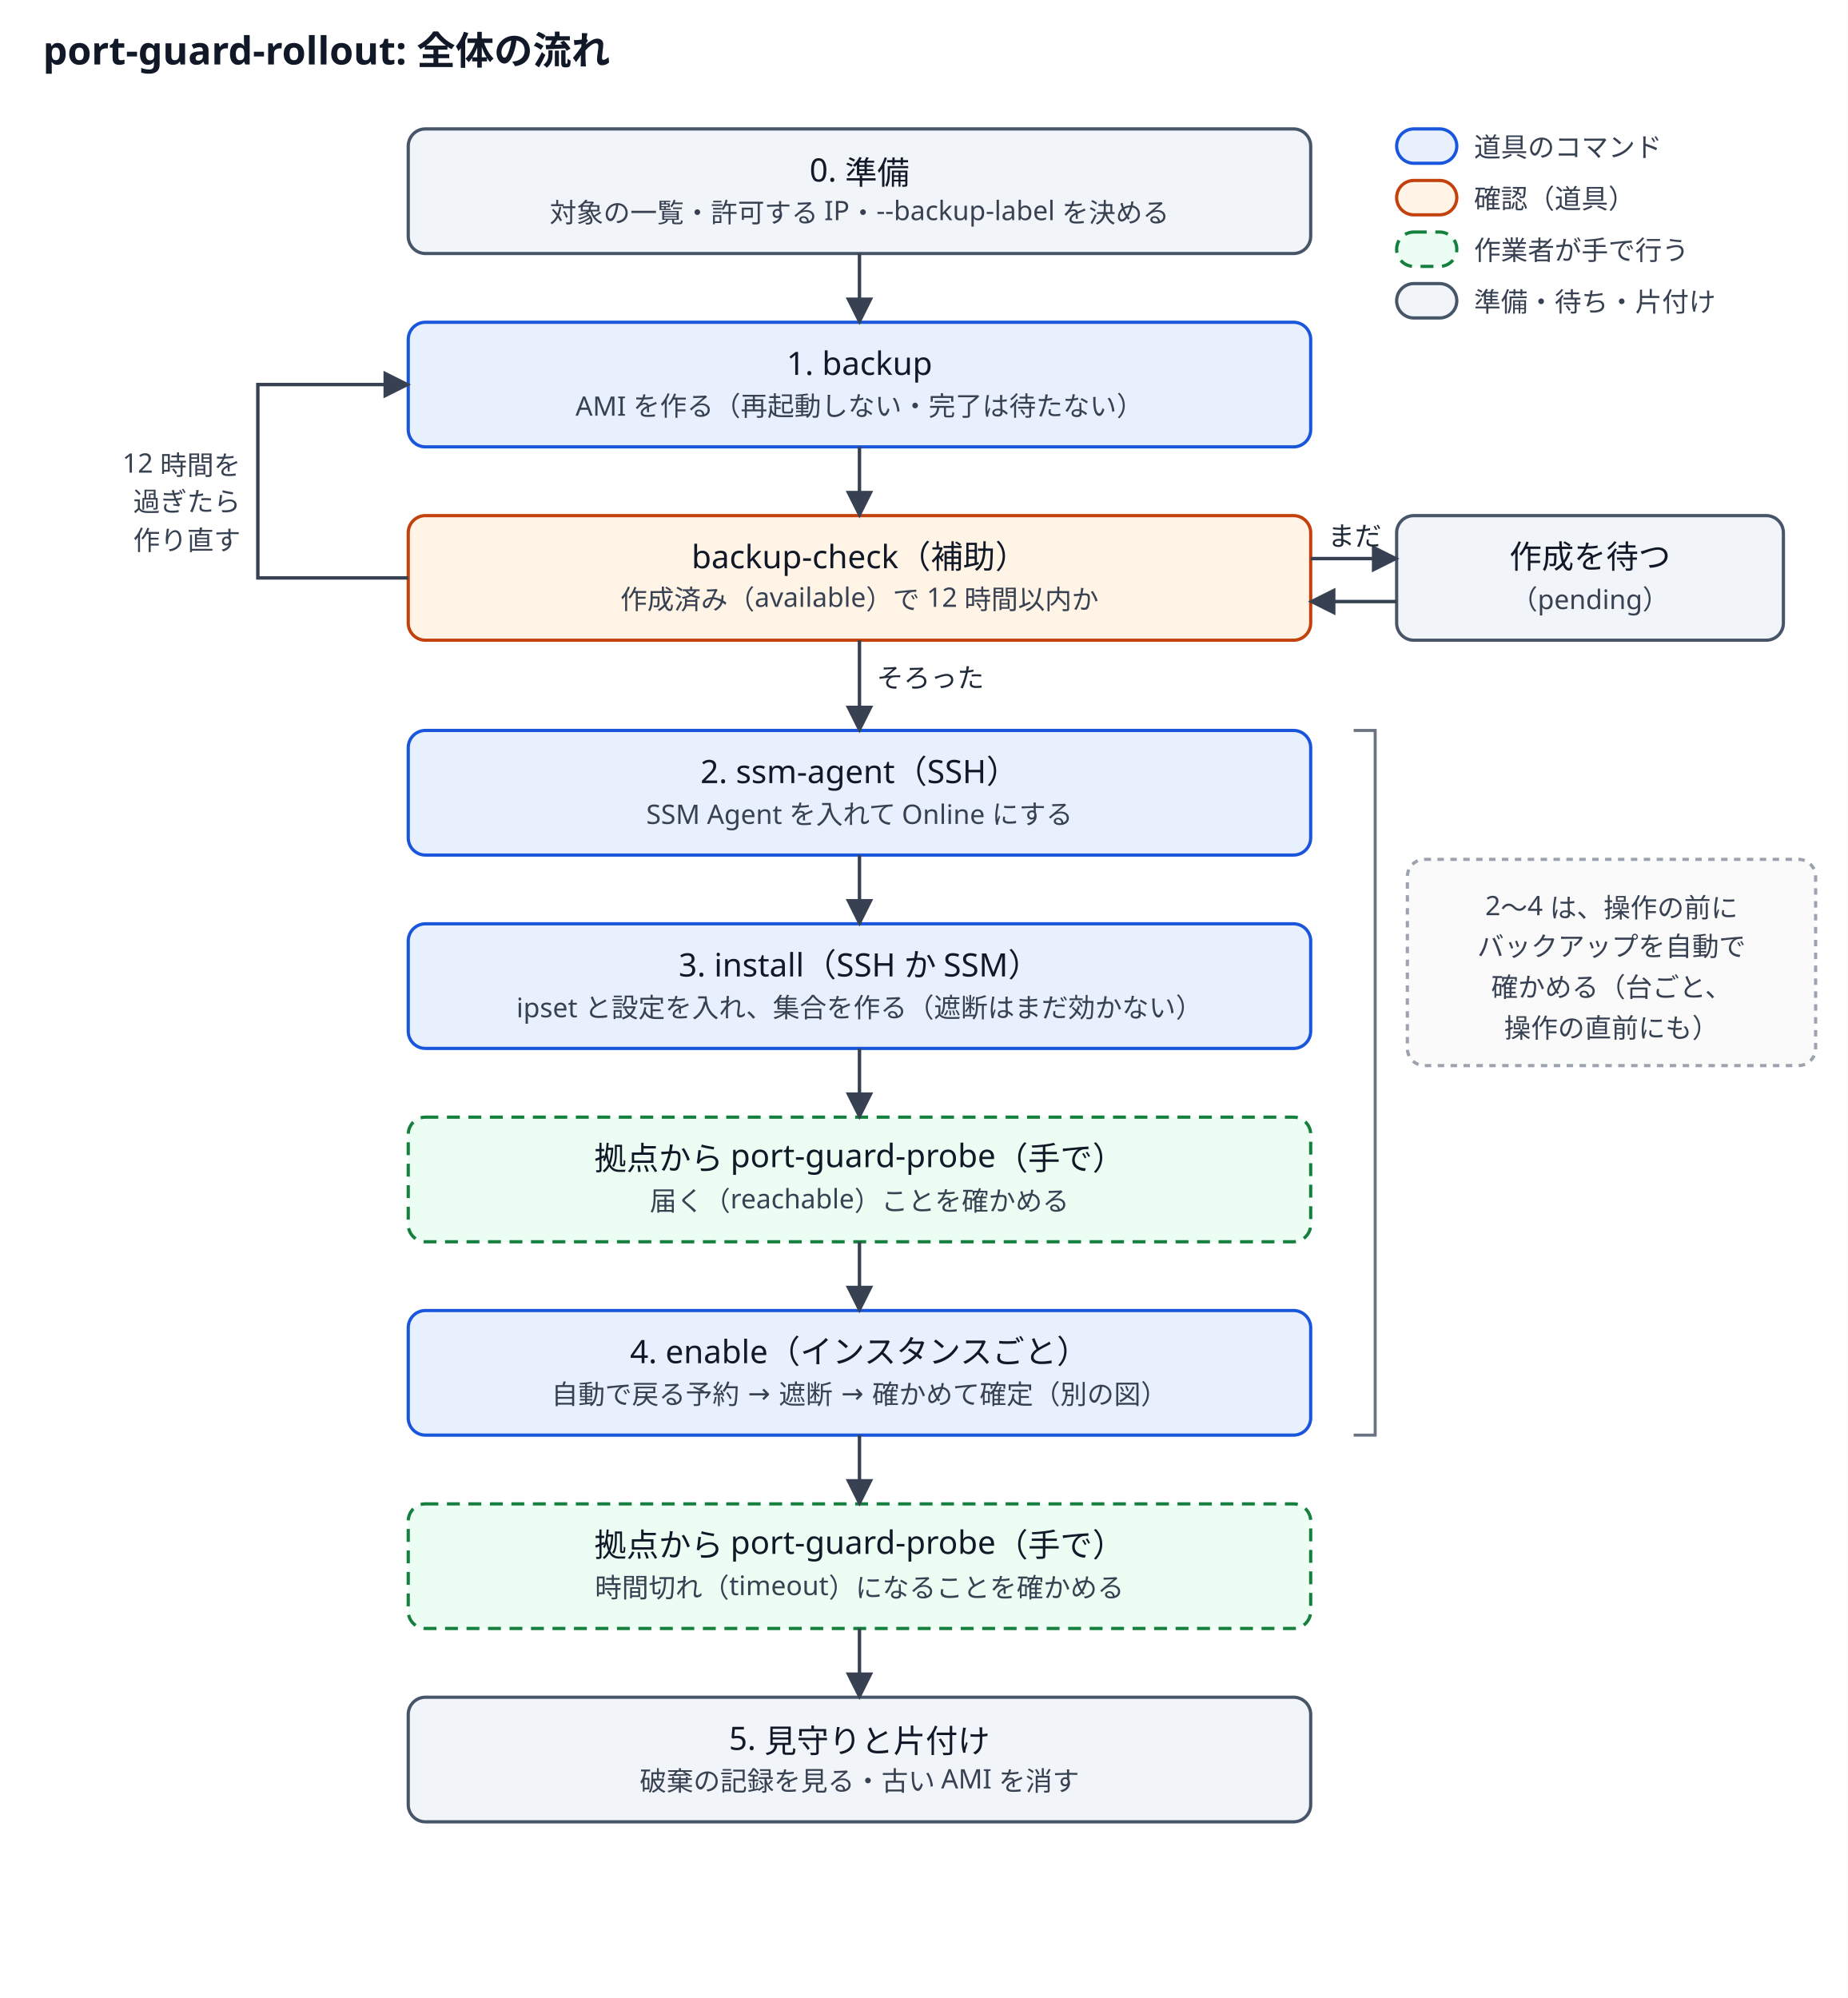
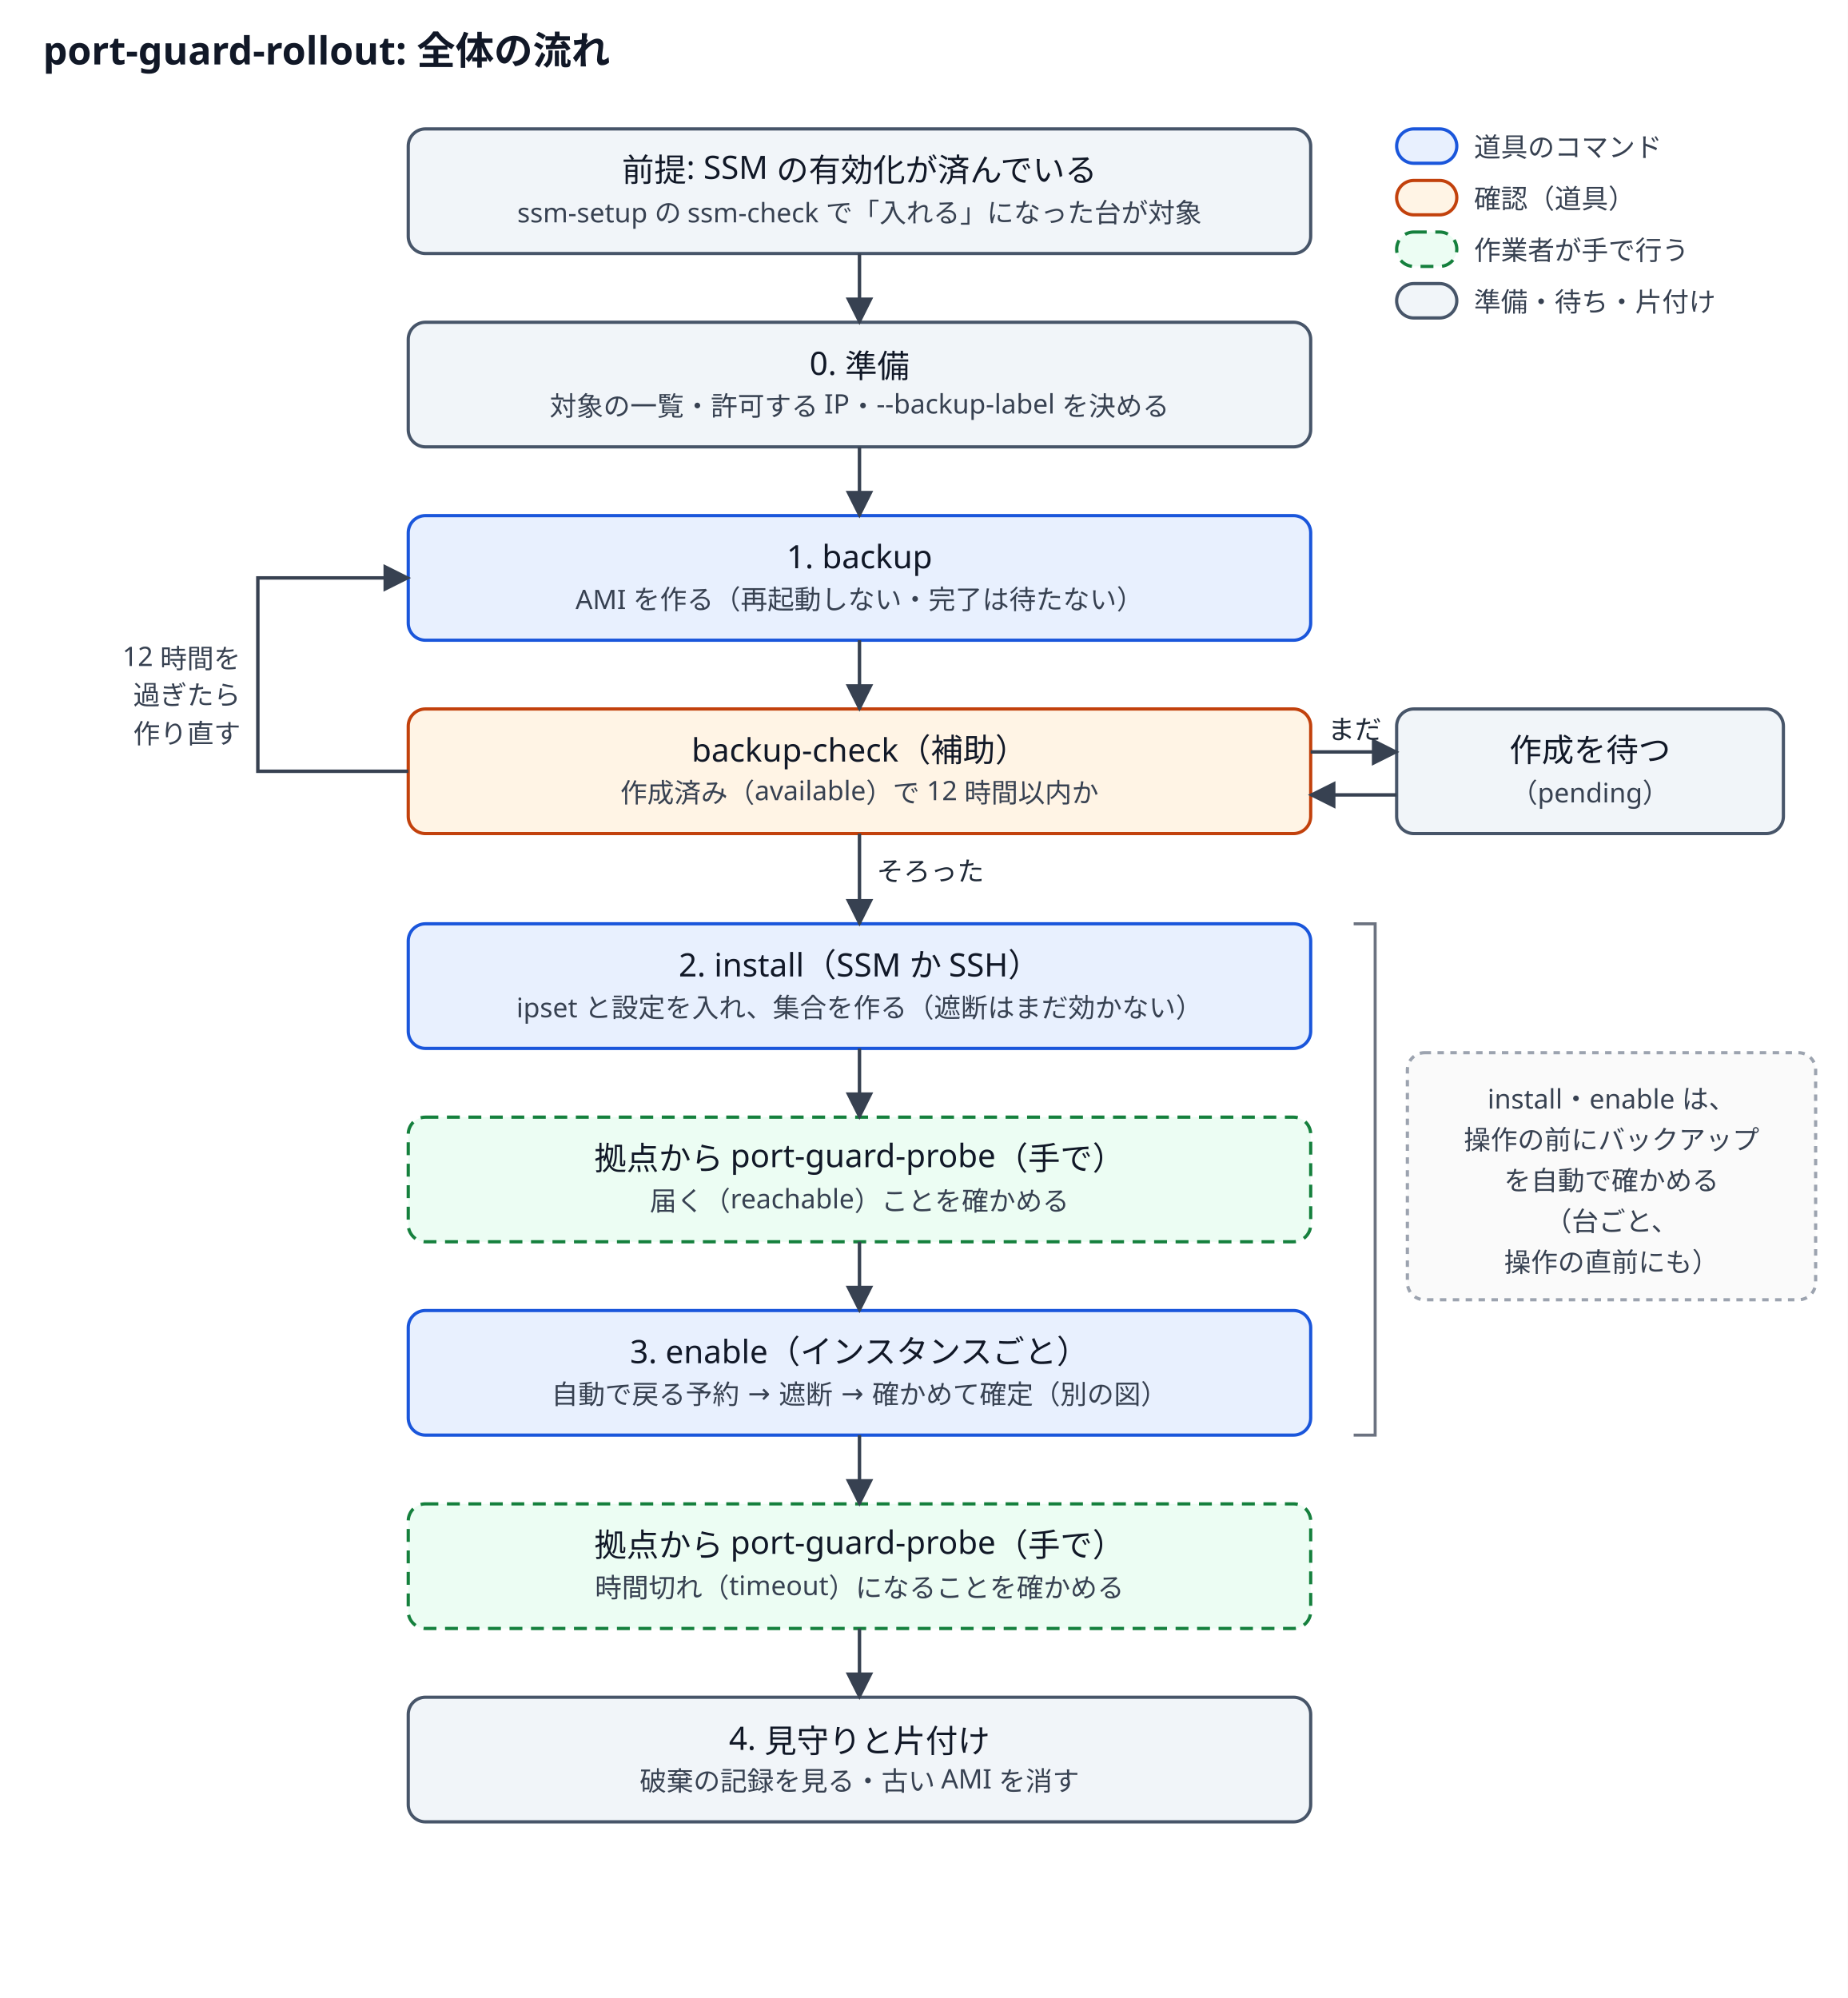
<svg xmlns="http://www.w3.org/2000/svg" width="860" height="930" viewBox="0 0 860 930" role="img">
  <style>
    .bg { fill: #ffffff; }
    .box { stroke-width: 1.5; rx: 8; }
    .command { fill: #e8f0fe; stroke: #1a56db; }
    .check { fill: #fff4e5; stroke: #c2410c; }
    .manual { fill: #ecfdf3; stroke: #15803d; stroke-dasharray: 6 4; }
    .done { fill: #f1f5f9; stroke: #475569; }
    .ok { fill: #dcfce7; stroke: #15803d; }
    .ng { fill: #fee2e2; stroke: #b91c1c; }
    .note { fill: #fafafa; stroke: #9ca3af; stroke-dasharray: 3 3; }
    text { font-family: "Hiragino Sans", "Noto Sans JP", "Yu Gothic", sans-serif; fill: #111827; }
    .t { font-size: 15px; }
    .s { font-size: 12.5px; fill: #374151; }
    .lbl { font-size: 12.5px; fill: #1f2937; }
    .title { font-size: 18px; font-weight: bold; }
    .edge { stroke: #374151; stroke-width: 1.6; fill: none; marker-end: url(#arrow); }
    .bracket { stroke: #6b7280; stroke-width: 1.4; fill: none; }
  </style>
  <defs>
    <marker id="arrow" viewBox="0 0 10 10" refX="9" refY="5" markerWidth="8" markerHeight="8" orient="auto-start-reverse">
      <path d="M 0 0 L 10 5 L 0 10 z" fill="#374151" />
    </marker>
  </defs>
  <rect class="bg" x="0" y="0" width="860" height="930" />
  <text class="title" x="20" y="30">port-guard-rollout: 全体の流れ</text>
  <rect class="box done" x="190" y="60" width="420" height="58" />
-   <text class="t" x="400.0" y="84.5" text-anchor="middle">0. 準備</text>
-   <text class="s" x="400.0" y="103.5" text-anchor="middle">対象の一覧・許可する IP・--backup-label を決める</text>
-   <rect class="box command" x="190" y="150" width="420" height="58" />
-   <text class="t" x="400.0" y="174.5" text-anchor="middle">1. backup</text>
-   <text class="s" x="400.0" y="193.5" text-anchor="middle">AMI を作る（再起動しない・完了は待たない）</text>
-   <rect class="box check" x="190" y="240" width="420" height="58" />
-   <text class="t" x="400.0" y="264.5" text-anchor="middle">backup-check（補助）</text>
-   <text class="s" x="400.0" y="283.5" text-anchor="middle">作成済み（available）で 12 時間以内か</text>
-   <rect class="box command" x="190" y="340" width="420" height="58" />
-   <text class="t" x="400.0" y="364.5" text-anchor="middle">2. ssm-agent（SSH）</text>
-   <text class="s" x="400.0" y="383.5" text-anchor="middle">SSM Agent を入れて Online にする</text>
+   <text class="t" x="400.0" y="84.5" text-anchor="middle">前提: SSM の有効化が済んでいる</text>
+   <text class="s" x="400.0" y="103.5" text-anchor="middle">ssm-setup の ssm-check で「入れる」になった台が対象</text>
+   <rect class="box done" x="190" y="150" width="420" height="58" />
+   <text class="t" x="400.0" y="174.5" text-anchor="middle">0. 準備</text>
+   <text class="s" x="400.0" y="193.5" text-anchor="middle">対象の一覧・許可する IP・--backup-label を決める</text>
+   <rect class="box command" x="190" y="240" width="420" height="58" />
+   <text class="t" x="400.0" y="264.5" text-anchor="middle">1. backup</text>
+   <text class="s" x="400.0" y="283.5" text-anchor="middle">AMI を作る（再起動しない・完了は待たない）</text>
+   <rect class="box check" x="190" y="330" width="420" height="58" />
+   <text class="t" x="400.0" y="354.5" text-anchor="middle">backup-check（補助）</text>
+   <text class="s" x="400.0" y="373.5" text-anchor="middle">作成済み（available）で 12 時間以内か</text>
  <rect class="box command" x="190" y="430" width="420" height="58" />
-   <text class="t" x="400.0" y="454.5" text-anchor="middle">3. install（SSH か SSM）</text>
+   <text class="t" x="400.0" y="454.5" text-anchor="middle">2. install（SSM か SSH）</text>
  <text class="s" x="400.0" y="473.5" text-anchor="middle">ipset と設定を入れ、集合を作る（遮断はまだ効かない）</text>
  <rect class="box manual" x="190" y="520" width="420" height="58" />
  <text class="t" x="400.0" y="544.5" text-anchor="middle">拠点から port-guard-probe（手で）</text>
  <text class="s" x="400.0" y="563.5" text-anchor="middle">届く（reachable）ことを確かめる</text>
  <rect class="box command" x="190" y="610" width="420" height="58" />
-   <text class="t" x="400.0" y="634.5" text-anchor="middle">4. enable（インスタンスごと）</text>
+   <text class="t" x="400.0" y="634.5" text-anchor="middle">3. enable（インスタンスごと）</text>
  <text class="s" x="400.0" y="653.5" text-anchor="middle">自動で戻る予約 → 遮断 → 確かめて確定（別の図）</text>
  <rect class="box manual" x="190" y="700" width="420" height="58" />
  <text class="t" x="400.0" y="724.5" text-anchor="middle">拠点から port-guard-probe（手で）</text>
  <text class="s" x="400.0" y="743.5" text-anchor="middle">時間切れ（timeout）になることを確かめる</text>
  <rect class="box done" x="190" y="790" width="420" height="58" />
-   <text class="t" x="400.0" y="814.5" text-anchor="middle">5. 見守りと片付け</text>
+   <text class="t" x="400.0" y="814.5" text-anchor="middle">4. 見守りと片付け</text>
  <text class="s" x="400.0" y="833.5" text-anchor="middle">破棄の記録を見る・古い AMI を消す</text>
  <path class="edge" d="M 400.0 118 L 400.0 150" />
  <path class="edge" d="M 400.0 208 L 400.0 240" />
-   <path class="edge" d="M 400.0 298 L 400.0 340" />
-   <text class="lbl" x="408.0" y="320" text-anchor="start">そろった</text>
-   <path class="edge" d="M 400.0 398 L 400.0 430" />
+   <path class="edge" d="M 400.0 298 L 400.0 330" />
+   <path class="edge" d="M 400.0 388 L 400.0 430" />
+   <text class="lbl" x="408.0" y="410" text-anchor="start">そろった</text>
  <path class="edge" d="M 400.0 488 L 400.0 520" />
  <path class="edge" d="M 400.0 578 L 400.0 610" />
  <path class="edge" d="M 400.0 668 L 400.0 700" />
  <path class="edge" d="M 400.0 758 L 400.0 790" />
-   <rect class="box done" x="650" y="240" width="180" height="58" />
-   <text class="t" x="740.0" y="264.5" text-anchor="middle">作成を待つ</text>
-   <text class="s" x="740.0" y="283.5" text-anchor="middle">（pending）</text>
-   <path class="edge" d="M 610 260 L 650 260" />
-   <text class="lbl" x="618" y="254" text-anchor="start">まだ</text>
-   <path class="edge" d="M 650 280 L 610 280" />
-   <path class="edge" d="M 190 269 L 120 269 L 120 179 L 190 179" />
-   <text class="s" x="112" y="220" text-anchor="end">12 時間を</text>
-   <text class="s" x="112" y="238" text-anchor="end">過ぎたら</text>
-   <text class="s" x="112" y="256" text-anchor="end">作り直す</text>
-   <path class="bracket" d="M 630 340 L 640 340 L 640 668 L 630 668" />
-   <rect class="box note" x="655" y="400" width="190" height="96" />
-   <text class="s" x="750" y="426" text-anchor="middle">2〜4 は、操作の前に</text>
-   <text class="s" x="750" y="445" text-anchor="middle">バックアップを自動で</text>
-   <text class="s" x="750" y="464" text-anchor="middle">確かめる（台ごと、</text>
-   <text class="s" x="750" y="483" text-anchor="middle">操作の直前にも）</text>
+   <rect class="box done" x="650" y="330" width="180" height="58" />
+   <text class="t" x="740.0" y="354.5" text-anchor="middle">作成を待つ</text>
+   <text class="s" x="740.0" y="373.5" text-anchor="middle">（pending）</text>
+   <path class="edge" d="M 610 350 L 650 350" />
+   <text class="lbl" x="618" y="344" text-anchor="start">まだ</text>
+   <path class="edge" d="M 650 370 L 610 370" />
+   <path class="edge" d="M 190 359 L 120 359 L 120 269 L 190 269" />
+   <text class="s" x="112" y="310" text-anchor="end">12 時間を</text>
+   <text class="s" x="112" y="328" text-anchor="end">過ぎたら</text>
+   <text class="s" x="112" y="346" text-anchor="end">作り直す</text>
+   <path class="bracket" d="M 630 430 L 640 430 L 640 668 L 630 668" />
+   <rect class="box note" x="655" y="490" width="190" height="115" />
+   <text class="s" x="750" y="516" text-anchor="middle">install・enable は、</text>
+   <text class="s" x="750" y="535" text-anchor="middle">操作の前にバックアップ</text>
+   <text class="s" x="750" y="554" text-anchor="middle">を自動で確かめる</text>
+   <text class="s" x="750" y="573" text-anchor="middle">（台ごと、</text>
+   <text class="s" x="750" y="592" text-anchor="middle">操作の直前にも）</text>
  <rect class="box command" x="650" y="60" width="28" height="16" />
  <text class="s" x="686" y="73" text-anchor="start">道具のコマンド</text>
  <rect class="box check" x="650" y="84" width="28" height="16" />
  <text class="s" x="686" y="97" text-anchor="start">確認（道具）</text>
  <rect class="box manual" x="650" y="108" width="28" height="16" />
  <text class="s" x="686" y="121" text-anchor="start">作業者が手で行う</text>
  <rect class="box done" x="650" y="132" width="28" height="16" />
  <text class="s" x="686" y="145" text-anchor="start">準備・待ち・片付け</text>
</svg>
